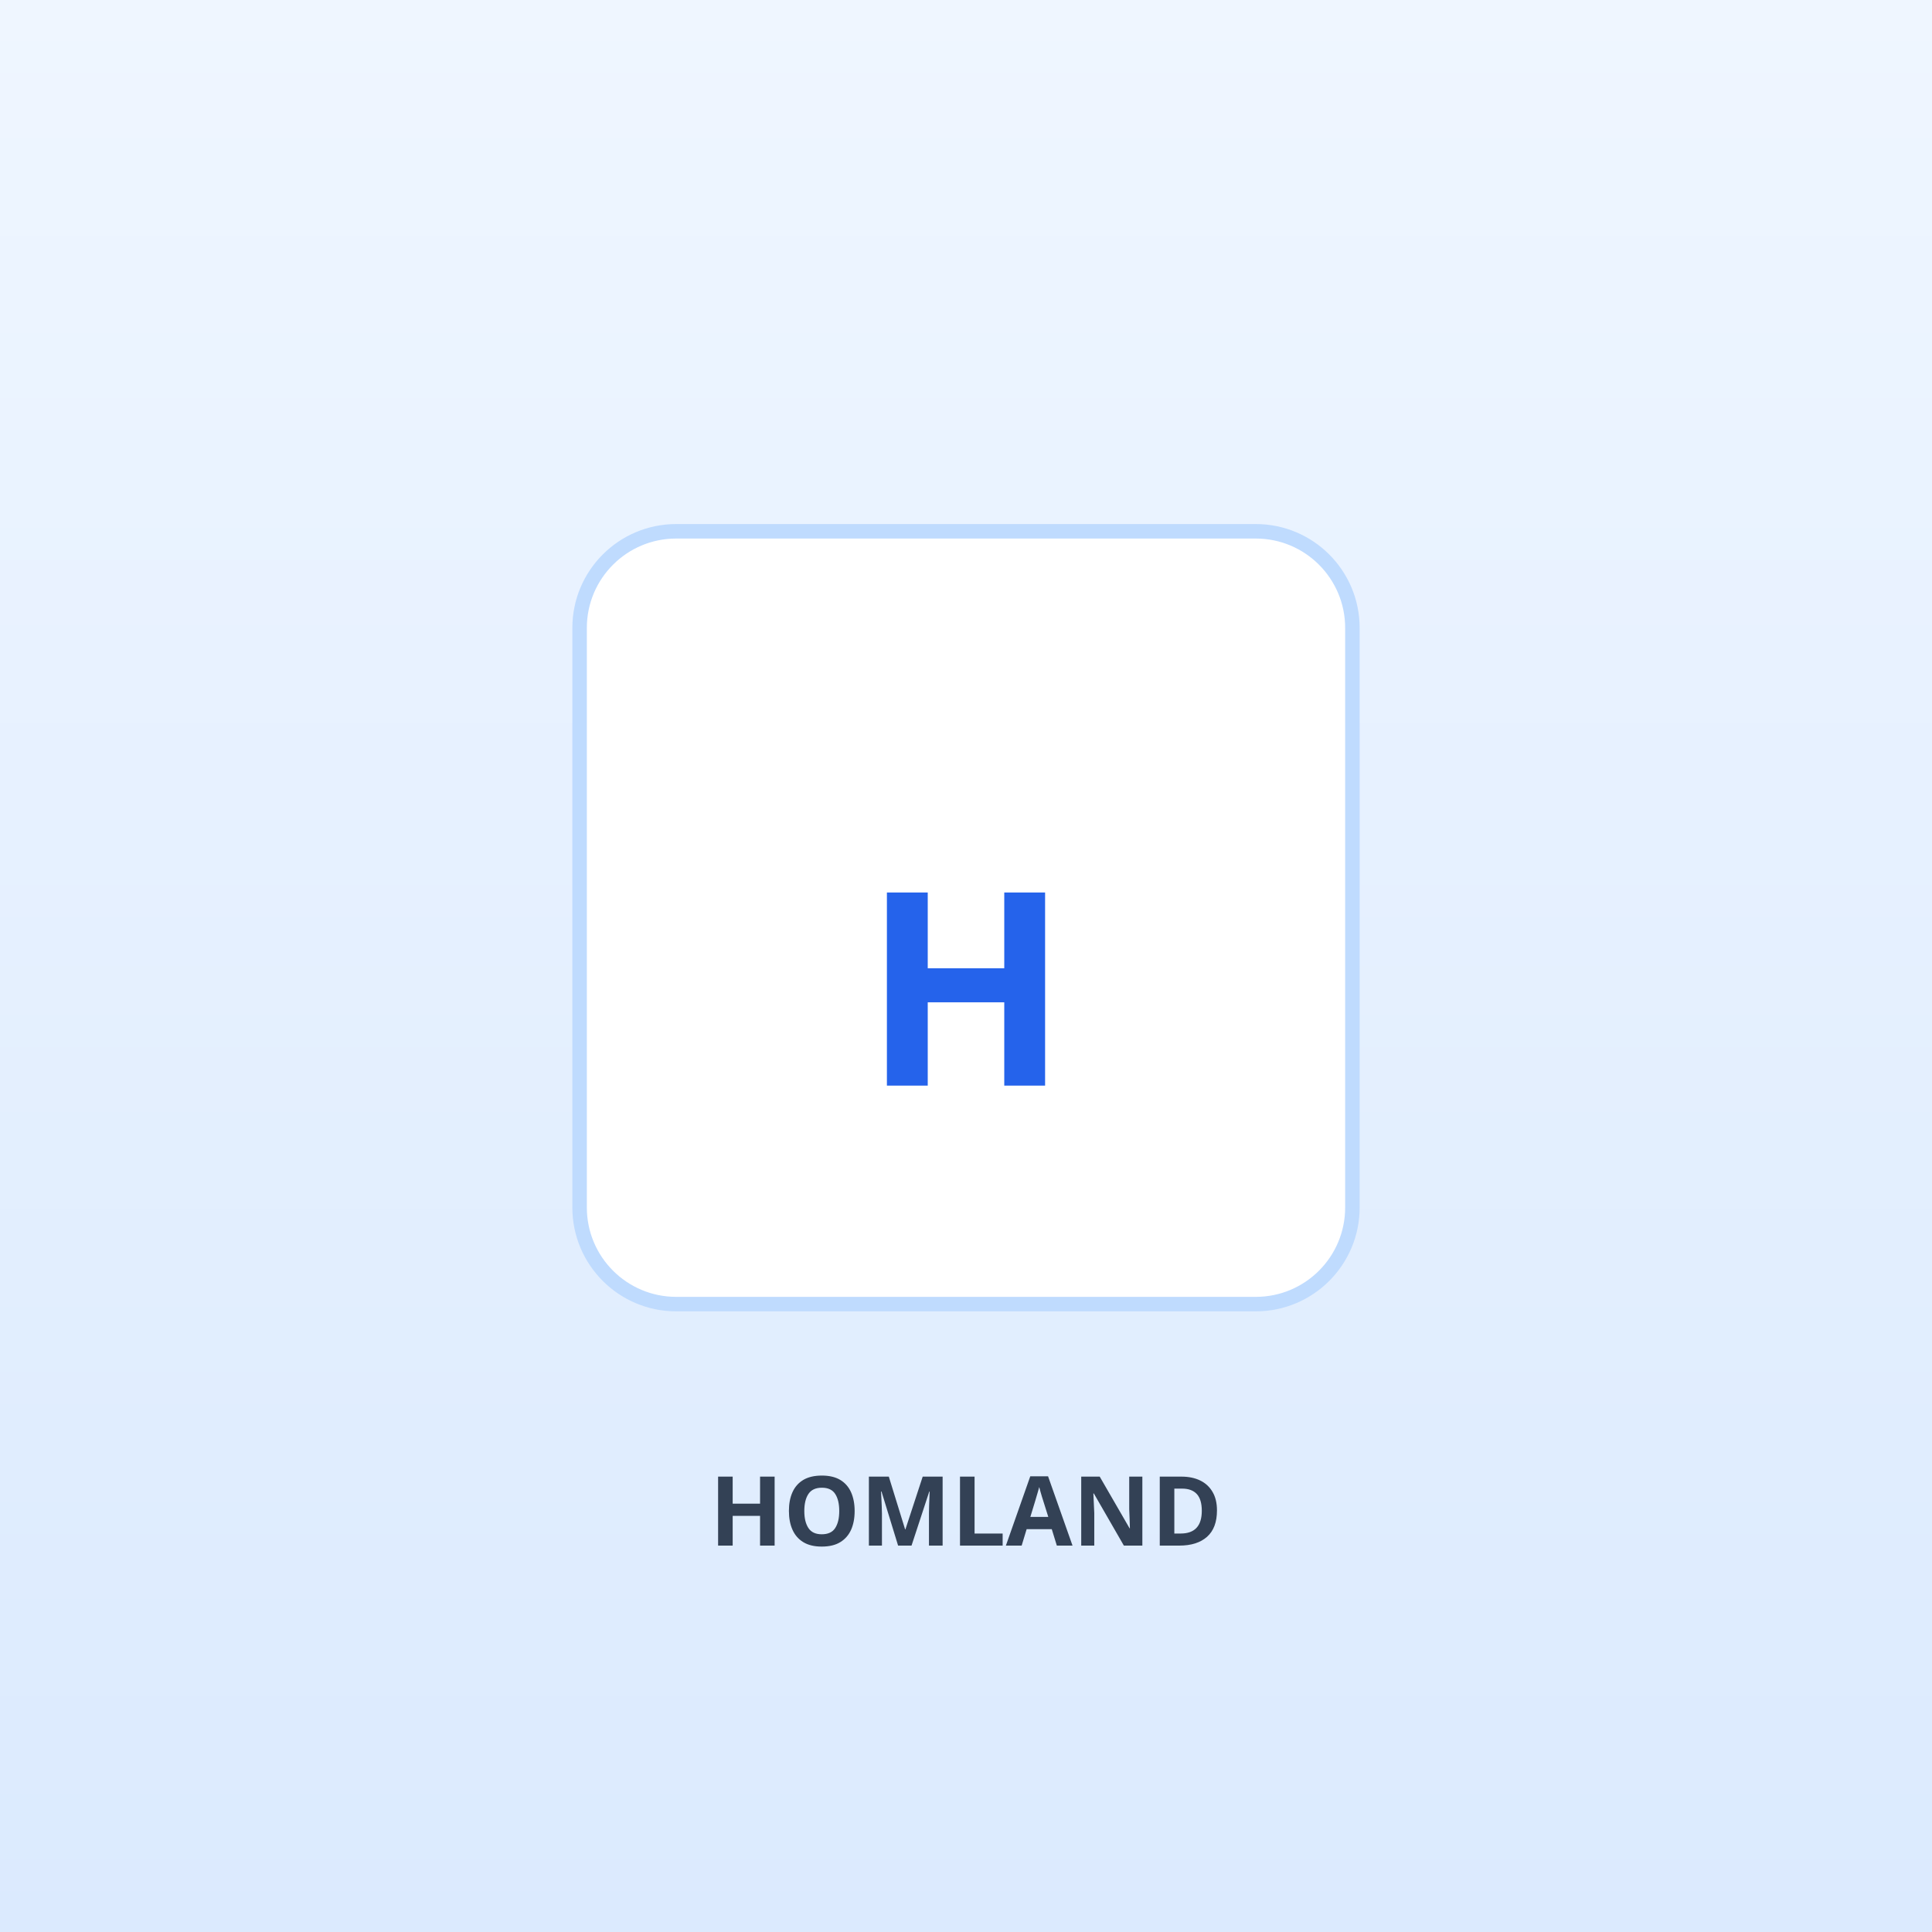
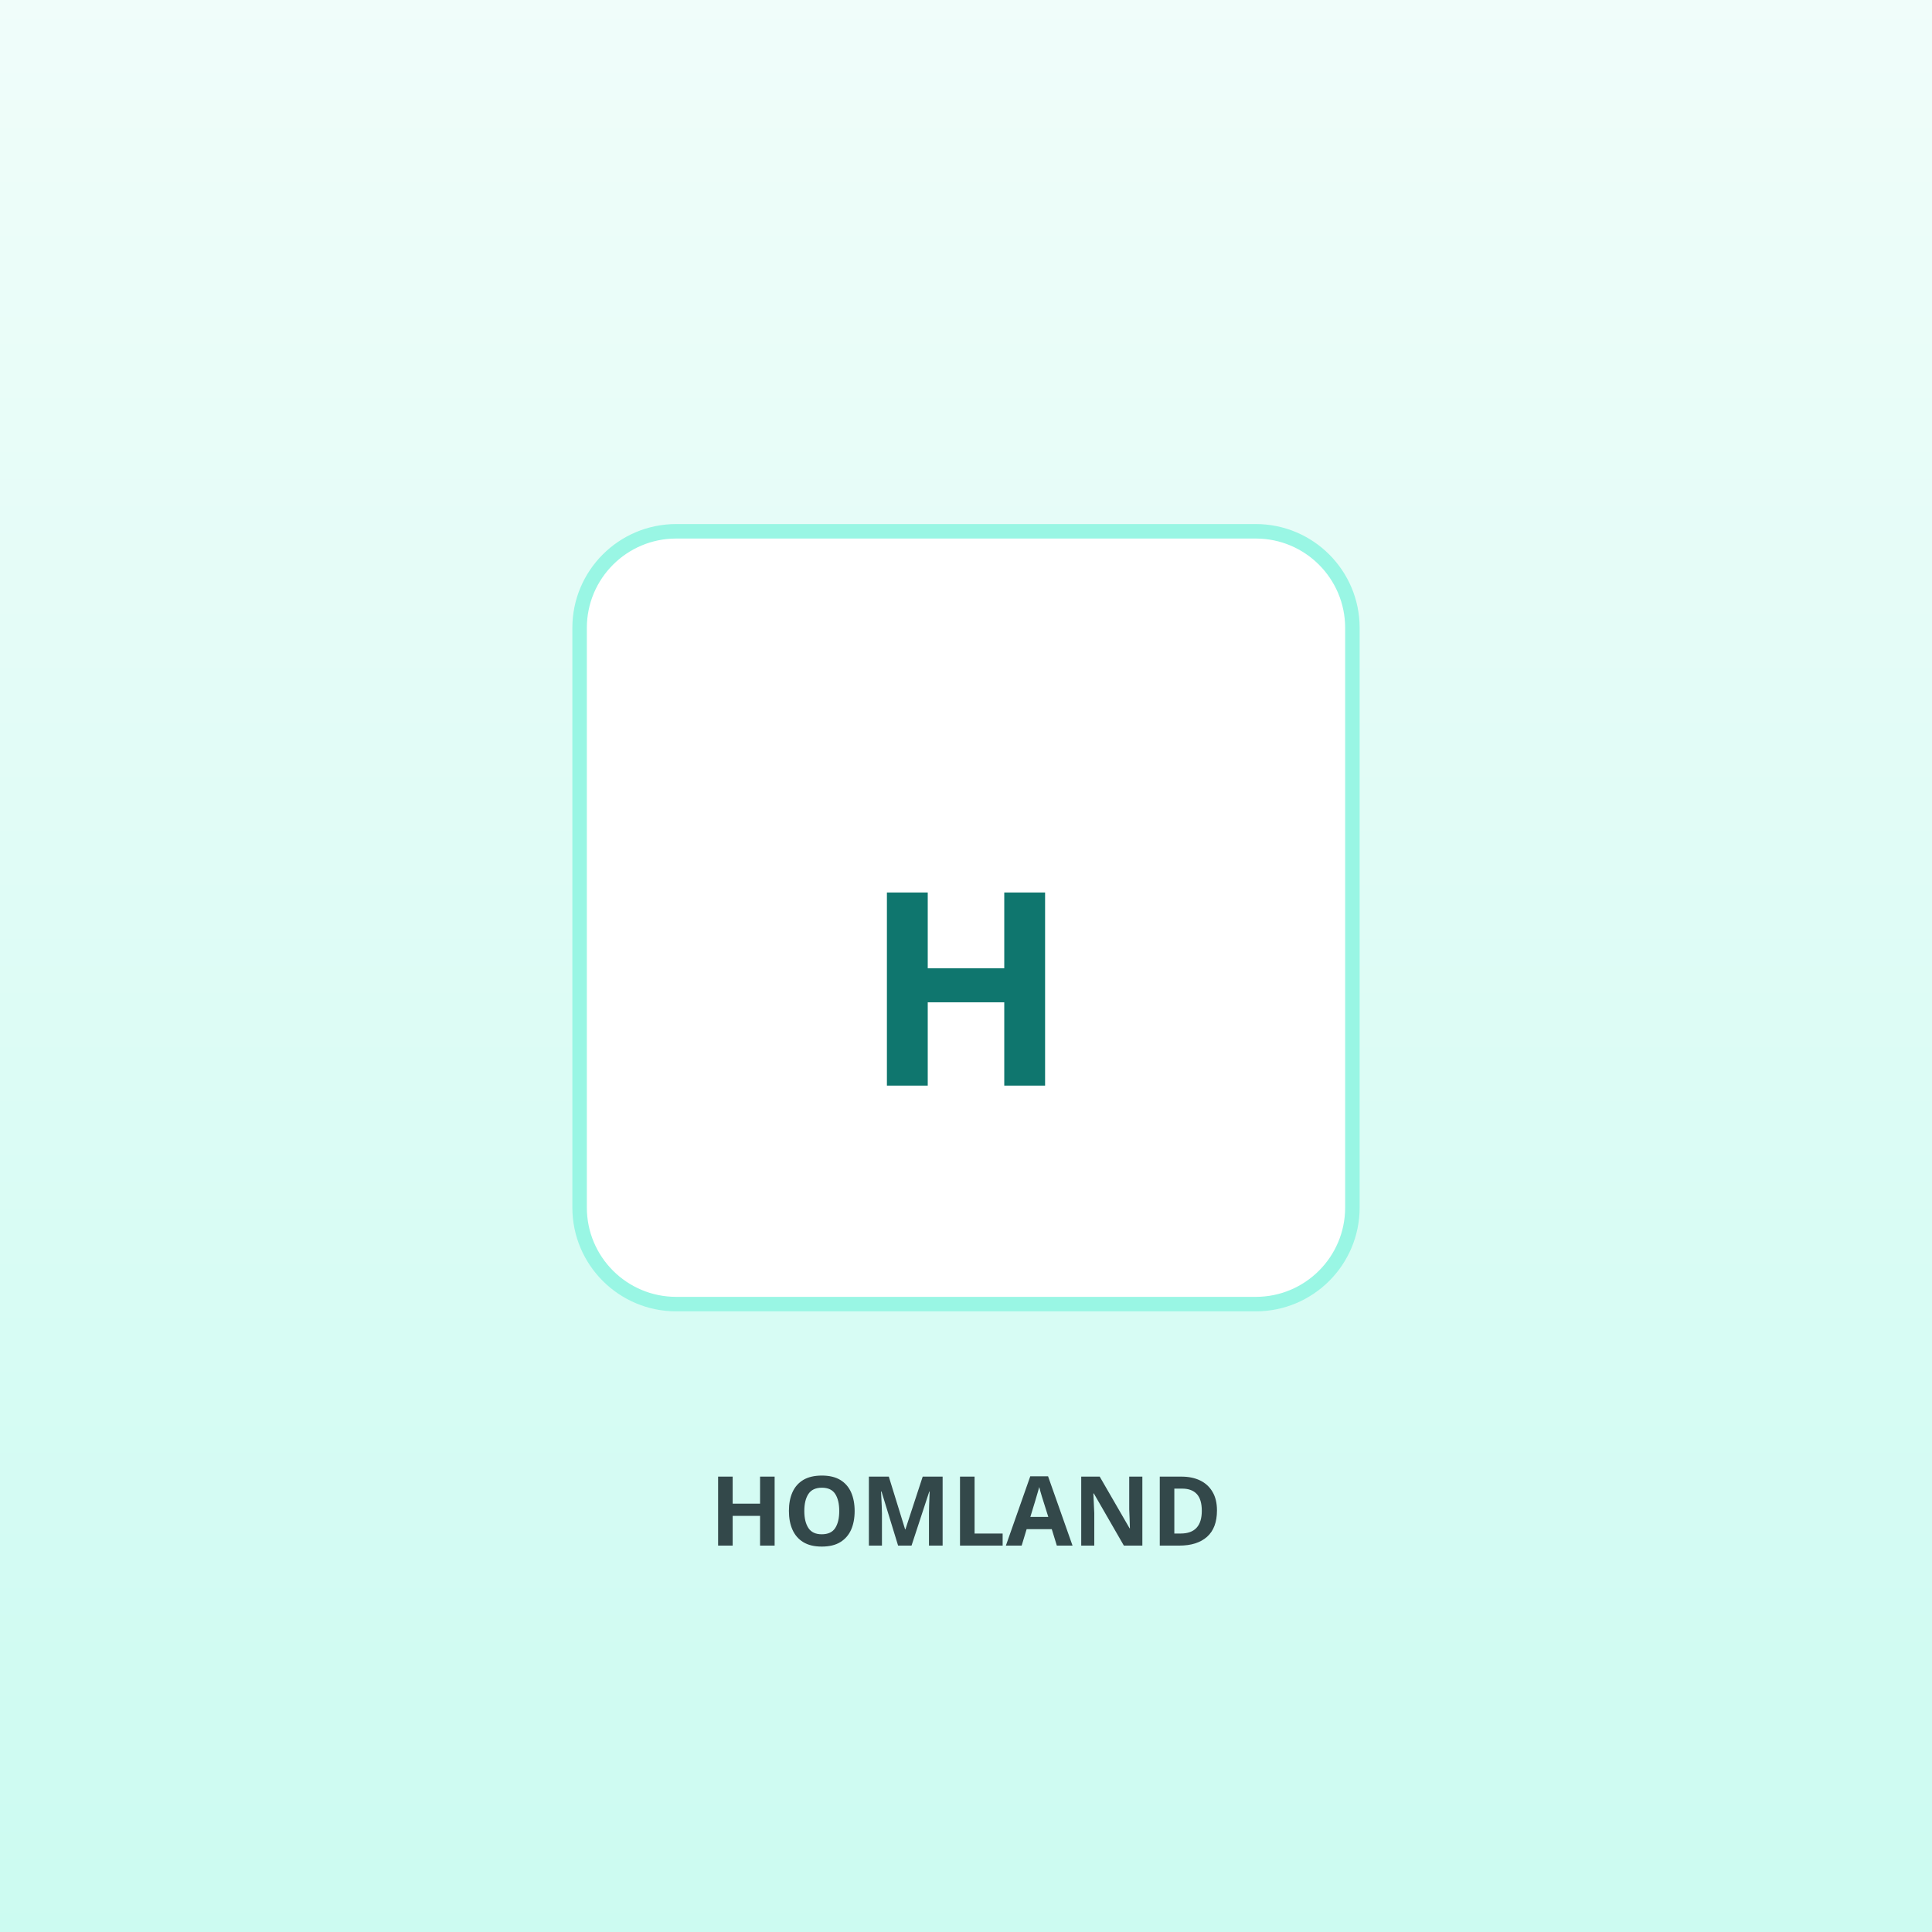
<svg xmlns="http://www.w3.org/2000/svg" width="400" height="400" viewBox="0 0 400 400" role="img" aria-label="HOMLAND Dual-Crossbar 3-in-1 Commode">
  <defs>
    <linearGradient id="g" x1="0" y1="0" x2="0" y2="1">
-       <stop offset="0" stop-color="#eff6ff" />
-       <stop offset="1" stop-color="#dbeafe" />
+       <stop offset="0" stop-color="#f0fdfa" />
+       <stop offset="1" stop-color="#ccfbf1" />
    </linearGradient>
  </defs>
  <rect width="400" height="400" fill="url(#g)" />
-   <rect x="120" y="110" width="160" height="160" rx="20" fill="#fff" stroke="#bfdbfe" stroke-width="3" />
-   <text x="200" y="205" font-family="system-ui, sans-serif" font-size="56" font-weight="700" fill="#2563eb" text-anchor="middle" dominant-baseline="middle">H</text>
-   <text x="200" y="320" font-family="system-ui, sans-serif" font-size="20" font-weight="600" fill="#334155" text-anchor="middle">HOMLAND</text>
+   <rect x="120" y="110" width="160" height="160" rx="20" fill="#fff" stroke="#99f6e4" stroke-width="3" />
+   <text x="200" y="205" font-family="system-ui, sans-serif" font-size="56" font-weight="700" fill="#0f766e" text-anchor="middle" dominant-baseline="middle">H</text>
+   <text x="200" y="320" font-family="system-ui, sans-serif" font-size="20" font-weight="600" fill="#33484a" text-anchor="middle">HOMLAND</text>
</svg>
